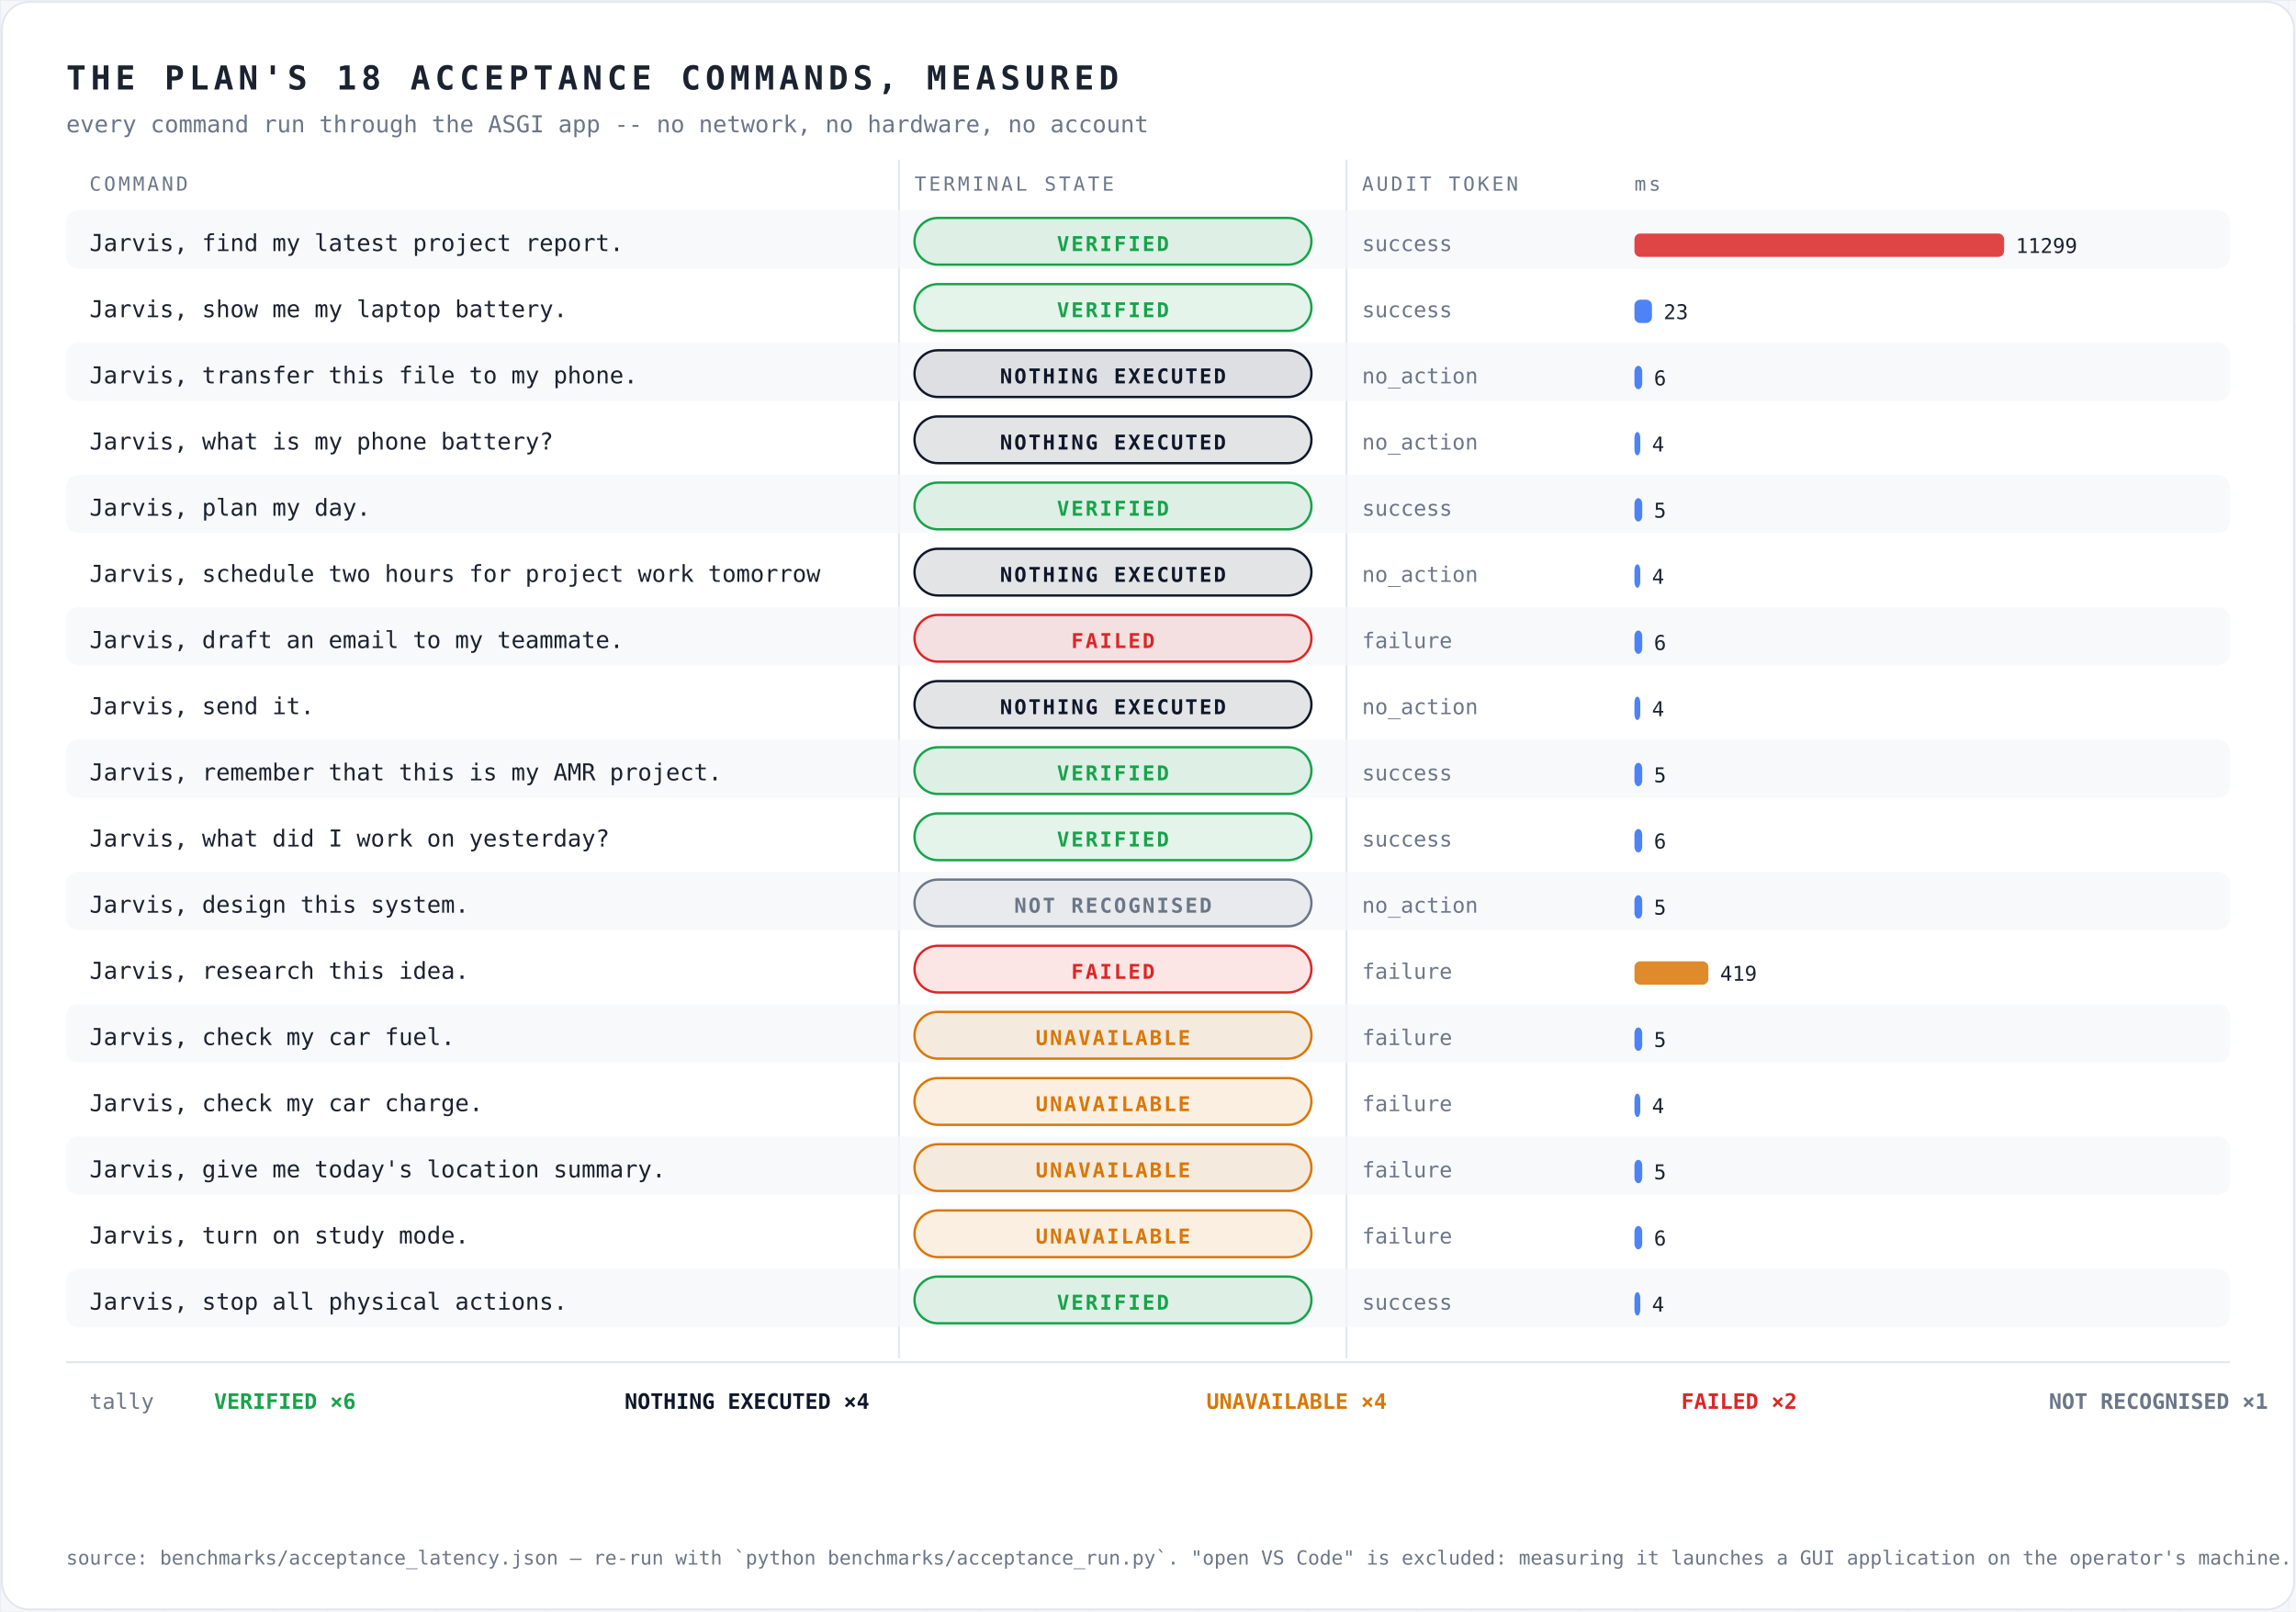
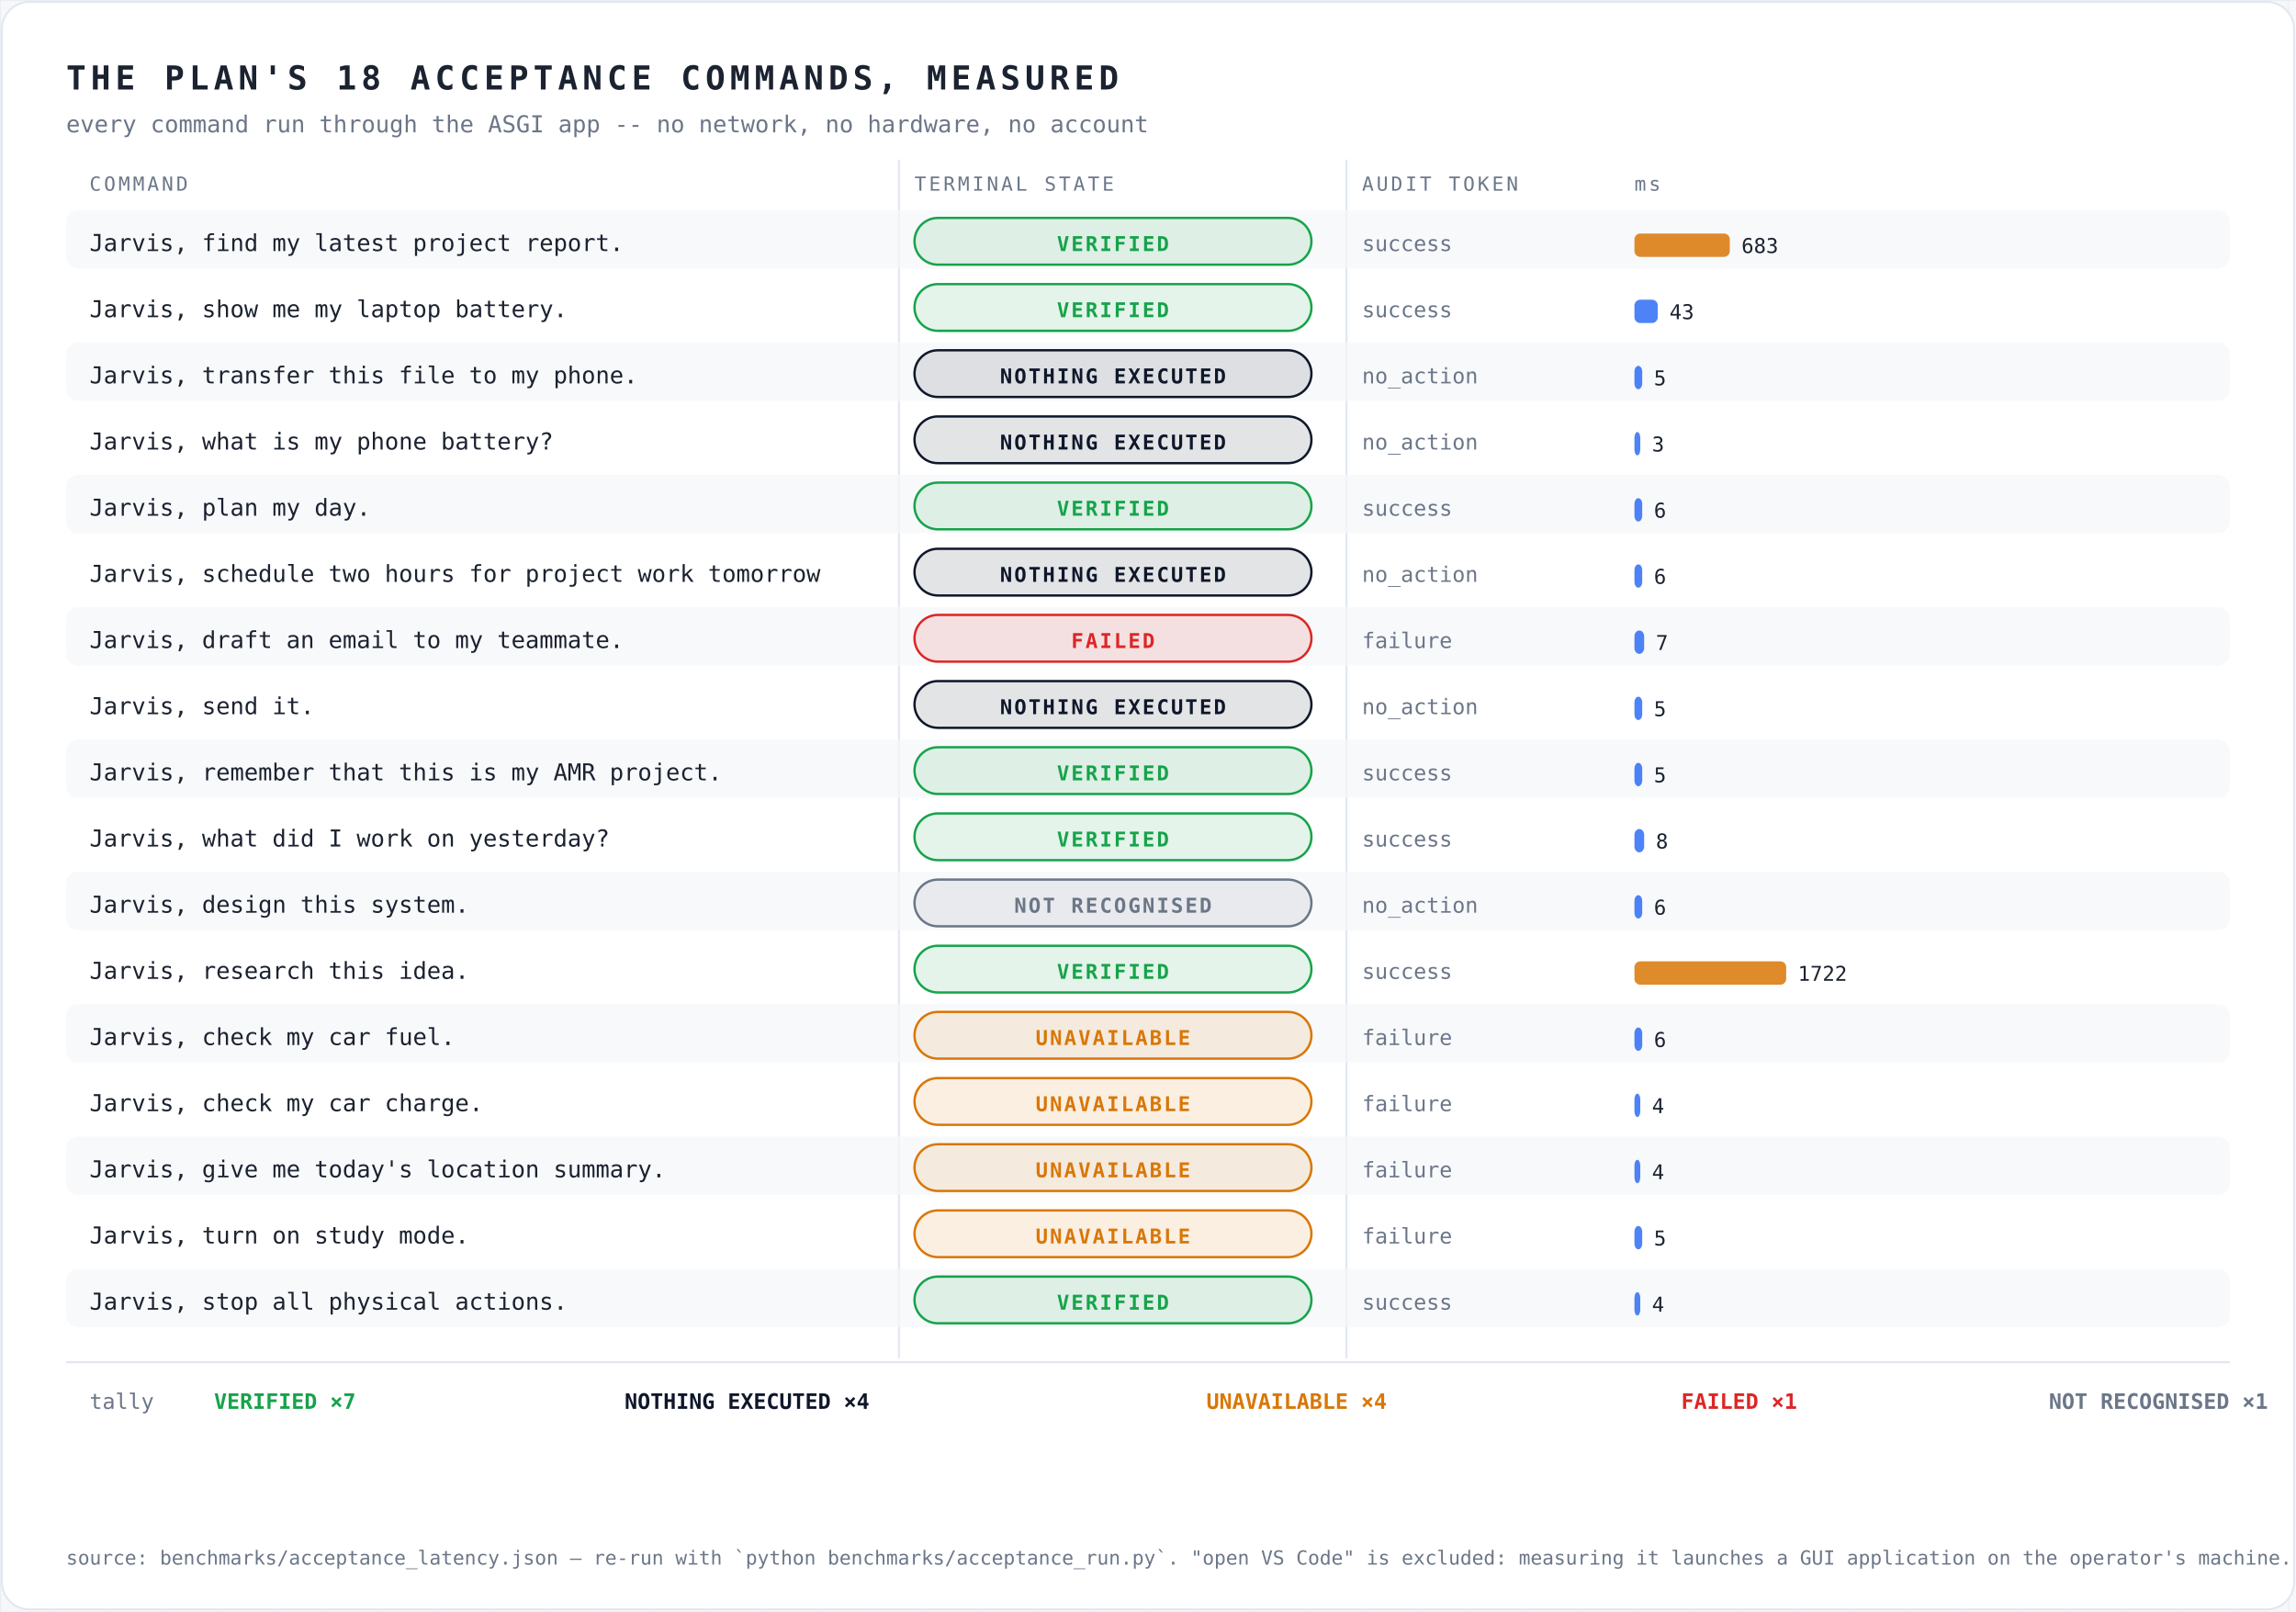
<svg xmlns="http://www.w3.org/2000/svg" width="1180" height="828" viewBox="0 0 1180 828" role="img" aria-label="THE PLAN'S 18 ACCEPTANCE COMMANDS, MEASURED: every command run through the ASGI app -- no network, no hardware, no account">
  <defs>
    <pattern id="grid" width="28" height="28" patternUnits="userSpaceOnUse">
      <path d="M28 0H0v28" fill="none" stroke="#e2e7ef" stroke-width="1" />
    </pattern>
  </defs>
  <rect width="100%" height="100%" fill="#f5f7fa" />
  <rect width="100%" height="100%" fill="url(#grid)" opacity=".55" />
  <rect x="1" y="1" width="1178" height="826" rx="14" fill="#ffffff" stroke="#e2e7ef" />
  <text x="34" y="46" font-family="ui-monospace, 'SF Mono', Menlo, Consolas, monospace" font-size="17" font-weight="700" letter-spacing="2.4" fill="#1b2230">THE PLAN'S 18 ACCEPTANCE COMMANDS, MEASURED</text>
  <text x="34" y="68" font-family="ui-monospace, 'SF Mono', Menlo, Consolas, monospace" font-size="12" fill="#6b7688">every command run through the ASGI app -- no network, no hardware, no account</text>
  <text x="46" y="98" font-family="ui-monospace, 'SF Mono', Menlo, Consolas, monospace" font-size="10" letter-spacing="1.4" fill="#6b7688">COMMAND</text>
  <text x="470" y="98" font-family="ui-monospace, 'SF Mono', Menlo, Consolas, monospace" font-size="10" letter-spacing="1.4" fill="#6b7688">TERMINAL STATE</text>
  <text x="700" y="98" font-family="ui-monospace, 'SF Mono', Menlo, Consolas, monospace" font-size="10" letter-spacing="1.4" fill="#6b7688">AUDIT TOKEN</text>
  <text x="840" y="98" font-family="ui-monospace, 'SF Mono', Menlo, Consolas, monospace" font-size="10" letter-spacing="1.4" fill="#6b7688">ms</text>
  <line x1="462" y1="82" x2="462" y2="698" stroke="#e2e7ef" />
  <line x1="692" y1="82" x2="692" y2="698" stroke="#e2e7ef" />
  <rect x="34" y="108" width="1112" height="30" rx="6" fill="#f5f7fa" opacity=".7" />
  <text x="46" y="129" font-family="ui-monospace, 'SF Mono', Menlo, Consolas, monospace" font-size="12" fill="#1b2230">Jarvis, find my latest project report.</text>
  <rect x="470" y="112" width="204" height="24" rx="12" fill="#16a34a" opacity=".12" />
  <rect x="470" y="112" width="204" height="24" rx="12" fill="none" stroke="#16a34a" stroke-width="1.2" />
  <text x="572.0" y="129" text-anchor="middle" font-family="ui-monospace, 'SF Mono', Menlo, Consolas, monospace" font-size="10.5" font-weight="700" letter-spacing="1" fill="#16a34a">VERIFIED</text>
  <text x="700" y="129" font-family="ui-monospace, 'SF Mono', Menlo, Consolas, monospace" font-size="11" fill="#6b7688">success</text>
-   <rect x="840" y="120" width="190" height="12" rx="3" fill="#dc2626" opacity=".85" />
-   <text x="1036" y="130" font-family="ui-monospace, 'SF Mono', Menlo, Consolas, monospace" font-size="10.5" fill="#1b2230">11299</text>
+   <rect x="840" y="120" width="49" height="12" rx="3" fill="#d97706" opacity=".85" />
+   <text x="895" y="130" font-family="ui-monospace, 'SF Mono', Menlo, Consolas, monospace" font-size="10.5" fill="#1b2230">683</text>
  <text x="46" y="163" font-family="ui-monospace, 'SF Mono', Menlo, Consolas, monospace" font-size="12" fill="#1b2230">Jarvis, show me my laptop battery.</text>
  <rect x="470" y="146" width="204" height="24" rx="12" fill="#16a34a" opacity=".12" />
  <rect x="470" y="146" width="204" height="24" rx="12" fill="none" stroke="#16a34a" stroke-width="1.2" />
  <text x="572.0" y="163" text-anchor="middle" font-family="ui-monospace, 'SF Mono', Menlo, Consolas, monospace" font-size="10.5" font-weight="700" letter-spacing="1" fill="#16a34a">VERIFIED</text>
  <text x="700" y="163" font-family="ui-monospace, 'SF Mono', Menlo, Consolas, monospace" font-size="11" fill="#6b7688">success</text>
-   <rect x="840" y="154" width="9" height="12" rx="3" fill="#2f6df6" opacity=".85" />
-   <text x="855" y="164" font-family="ui-monospace, 'SF Mono', Menlo, Consolas, monospace" font-size="10.5" fill="#1b2230">23</text>
+   <rect x="840" y="154" width="12" height="12" rx="3" fill="#2f6df6" opacity=".85" />
+   <text x="858" y="164" font-family="ui-monospace, 'SF Mono', Menlo, Consolas, monospace" font-size="10.5" fill="#1b2230">43</text>
  <rect x="34" y="176" width="1112" height="30" rx="6" fill="#f5f7fa" opacity=".7" />
  <text x="46" y="197" font-family="ui-monospace, 'SF Mono', Menlo, Consolas, monospace" font-size="12" fill="#1b2230">Jarvis, transfer this file to my phone.</text>
  <rect x="470" y="180" width="204" height="24" rx="12" fill="#0f172a" opacity=".12" />
  <rect x="470" y="180" width="204" height="24" rx="12" fill="none" stroke="#0f172a" stroke-width="1.2" />
  <text x="572.0" y="197" text-anchor="middle" font-family="ui-monospace, 'SF Mono', Menlo, Consolas, monospace" font-size="10.5" font-weight="700" letter-spacing="1" fill="#0f172a">NOTHING EXECUTED</text>
  <text x="700" y="197" font-family="ui-monospace, 'SF Mono', Menlo, Consolas, monospace" font-size="11" fill="#6b7688">no_action</text>
  <rect x="840" y="188" width="4" height="12" rx="3" fill="#2f6df6" opacity=".85" />
-   <text x="850" y="198" font-family="ui-monospace, 'SF Mono', Menlo, Consolas, monospace" font-size="10.5" fill="#1b2230">6</text>
+   <text x="850" y="198" font-family="ui-monospace, 'SF Mono', Menlo, Consolas, monospace" font-size="10.5" fill="#1b2230">5</text>
  <text x="46" y="231" font-family="ui-monospace, 'SF Mono', Menlo, Consolas, monospace" font-size="12" fill="#1b2230">Jarvis, what is my phone battery?</text>
  <rect x="470" y="214" width="204" height="24" rx="12" fill="#0f172a" opacity=".12" />
  <rect x="470" y="214" width="204" height="24" rx="12" fill="none" stroke="#0f172a" stroke-width="1.2" />
  <text x="572.0" y="231" text-anchor="middle" font-family="ui-monospace, 'SF Mono', Menlo, Consolas, monospace" font-size="10.5" font-weight="700" letter-spacing="1" fill="#0f172a">NOTHING EXECUTED</text>
  <text x="700" y="231" font-family="ui-monospace, 'SF Mono', Menlo, Consolas, monospace" font-size="11" fill="#6b7688">no_action</text>
  <rect x="840" y="222" width="3" height="12" rx="3" fill="#2f6df6" opacity=".85" />
-   <text x="849" y="232" font-family="ui-monospace, 'SF Mono', Menlo, Consolas, monospace" font-size="10.5" fill="#1b2230">4</text>
+   <text x="849" y="232" font-family="ui-monospace, 'SF Mono', Menlo, Consolas, monospace" font-size="10.5" fill="#1b2230">3</text>
  <rect x="34" y="244" width="1112" height="30" rx="6" fill="#f5f7fa" opacity=".7" />
  <text x="46" y="265" font-family="ui-monospace, 'SF Mono', Menlo, Consolas, monospace" font-size="12" fill="#1b2230">Jarvis, plan my day.</text>
  <rect x="470" y="248" width="204" height="24" rx="12" fill="#16a34a" opacity=".12" />
  <rect x="470" y="248" width="204" height="24" rx="12" fill="none" stroke="#16a34a" stroke-width="1.2" />
  <text x="572.0" y="265" text-anchor="middle" font-family="ui-monospace, 'SF Mono', Menlo, Consolas, monospace" font-size="10.5" font-weight="700" letter-spacing="1" fill="#16a34a">VERIFIED</text>
  <text x="700" y="265" font-family="ui-monospace, 'SF Mono', Menlo, Consolas, monospace" font-size="11" fill="#6b7688">success</text>
  <rect x="840" y="256" width="4" height="12" rx="3" fill="#2f6df6" opacity=".85" />
-   <text x="850" y="266" font-family="ui-monospace, 'SF Mono', Menlo, Consolas, monospace" font-size="10.5" fill="#1b2230">5</text>
+   <text x="850" y="266" font-family="ui-monospace, 'SF Mono', Menlo, Consolas, monospace" font-size="10.5" fill="#1b2230">6</text>
  <text x="46" y="299" font-family="ui-monospace, 'SF Mono', Menlo, Consolas, monospace" font-size="12" fill="#1b2230">Jarvis, schedule two hours for project work tomorrow</text>
  <rect x="470" y="282" width="204" height="24" rx="12" fill="#0f172a" opacity=".12" />
  <rect x="470" y="282" width="204" height="24" rx="12" fill="none" stroke="#0f172a" stroke-width="1.2" />
  <text x="572.0" y="299" text-anchor="middle" font-family="ui-monospace, 'SF Mono', Menlo, Consolas, monospace" font-size="10.5" font-weight="700" letter-spacing="1" fill="#0f172a">NOTHING EXECUTED</text>
  <text x="700" y="299" font-family="ui-monospace, 'SF Mono', Menlo, Consolas, monospace" font-size="11" fill="#6b7688">no_action</text>
-   <rect x="840" y="290" width="3" height="12" rx="3" fill="#2f6df6" opacity=".85" />
-   <text x="849" y="300" font-family="ui-monospace, 'SF Mono', Menlo, Consolas, monospace" font-size="10.5" fill="#1b2230">4</text>
+   <rect x="840" y="290" width="4" height="12" rx="3" fill="#2f6df6" opacity=".85" />
+   <text x="850" y="300" font-family="ui-monospace, 'SF Mono', Menlo, Consolas, monospace" font-size="10.5" fill="#1b2230">6</text>
  <rect x="34" y="312" width="1112" height="30" rx="6" fill="#f5f7fa" opacity=".7" />
  <text x="46" y="333" font-family="ui-monospace, 'SF Mono', Menlo, Consolas, monospace" font-size="12" fill="#1b2230">Jarvis, draft an email to my teammate.</text>
  <rect x="470" y="316" width="204" height="24" rx="12" fill="#dc2626" opacity=".12" />
  <rect x="470" y="316" width="204" height="24" rx="12" fill="none" stroke="#dc2626" stroke-width="1.2" />
  <text x="572.0" y="333" text-anchor="middle" font-family="ui-monospace, 'SF Mono', Menlo, Consolas, monospace" font-size="10.5" font-weight="700" letter-spacing="1" fill="#dc2626">FAILED</text>
  <text x="700" y="333" font-family="ui-monospace, 'SF Mono', Menlo, Consolas, monospace" font-size="11" fill="#6b7688">failure</text>
-   <rect x="840" y="324" width="4" height="12" rx="3" fill="#2f6df6" opacity=".85" />
-   <text x="850" y="334" font-family="ui-monospace, 'SF Mono', Menlo, Consolas, monospace" font-size="10.5" fill="#1b2230">6</text>
+   <rect x="840" y="324" width="5" height="12" rx="3" fill="#2f6df6" opacity=".85" />
+   <text x="851" y="334" font-family="ui-monospace, 'SF Mono', Menlo, Consolas, monospace" font-size="10.5" fill="#1b2230">7</text>
  <text x="46" y="367" font-family="ui-monospace, 'SF Mono', Menlo, Consolas, monospace" font-size="12" fill="#1b2230">Jarvis, send it.</text>
  <rect x="470" y="350" width="204" height="24" rx="12" fill="#0f172a" opacity=".12" />
  <rect x="470" y="350" width="204" height="24" rx="12" fill="none" stroke="#0f172a" stroke-width="1.2" />
  <text x="572.0" y="367" text-anchor="middle" font-family="ui-monospace, 'SF Mono', Menlo, Consolas, monospace" font-size="10.5" font-weight="700" letter-spacing="1" fill="#0f172a">NOTHING EXECUTED</text>
  <text x="700" y="367" font-family="ui-monospace, 'SF Mono', Menlo, Consolas, monospace" font-size="11" fill="#6b7688">no_action</text>
-   <rect x="840" y="358" width="3" height="12" rx="3" fill="#2f6df6" opacity=".85" />
-   <text x="849" y="368" font-family="ui-monospace, 'SF Mono', Menlo, Consolas, monospace" font-size="10.5" fill="#1b2230">4</text>
+   <rect x="840" y="358" width="4" height="12" rx="3" fill="#2f6df6" opacity=".85" />
+   <text x="850" y="368" font-family="ui-monospace, 'SF Mono', Menlo, Consolas, monospace" font-size="10.5" fill="#1b2230">5</text>
  <rect x="34" y="380" width="1112" height="30" rx="6" fill="#f5f7fa" opacity=".7" />
  <text x="46" y="401" font-family="ui-monospace, 'SF Mono', Menlo, Consolas, monospace" font-size="12" fill="#1b2230">Jarvis, remember that this is my AMR project.</text>
  <rect x="470" y="384" width="204" height="24" rx="12" fill="#16a34a" opacity=".12" />
  <rect x="470" y="384" width="204" height="24" rx="12" fill="none" stroke="#16a34a" stroke-width="1.2" />
  <text x="572.0" y="401" text-anchor="middle" font-family="ui-monospace, 'SF Mono', Menlo, Consolas, monospace" font-size="10.5" font-weight="700" letter-spacing="1" fill="#16a34a">VERIFIED</text>
  <text x="700" y="401" font-family="ui-monospace, 'SF Mono', Menlo, Consolas, monospace" font-size="11" fill="#6b7688">success</text>
  <rect x="840" y="392" width="4" height="12" rx="3" fill="#2f6df6" opacity=".85" />
  <text x="850" y="402" font-family="ui-monospace, 'SF Mono', Menlo, Consolas, monospace" font-size="10.5" fill="#1b2230">5</text>
  <text x="46" y="435" font-family="ui-monospace, 'SF Mono', Menlo, Consolas, monospace" font-size="12" fill="#1b2230">Jarvis, what did I work on yesterday?</text>
  <rect x="470" y="418" width="204" height="24" rx="12" fill="#16a34a" opacity=".12" />
  <rect x="470" y="418" width="204" height="24" rx="12" fill="none" stroke="#16a34a" stroke-width="1.2" />
  <text x="572.0" y="435" text-anchor="middle" font-family="ui-monospace, 'SF Mono', Menlo, Consolas, monospace" font-size="10.5" font-weight="700" letter-spacing="1" fill="#16a34a">VERIFIED</text>
  <text x="700" y="435" font-family="ui-monospace, 'SF Mono', Menlo, Consolas, monospace" font-size="11" fill="#6b7688">success</text>
-   <rect x="840" y="426" width="4" height="12" rx="3" fill="#2f6df6" opacity=".85" />
-   <text x="850" y="436" font-family="ui-monospace, 'SF Mono', Menlo, Consolas, monospace" font-size="10.5" fill="#1b2230">6</text>
+   <rect x="840" y="426" width="5" height="12" rx="3" fill="#2f6df6" opacity=".85" />
+   <text x="851" y="436" font-family="ui-monospace, 'SF Mono', Menlo, Consolas, monospace" font-size="10.5" fill="#1b2230">8</text>
  <rect x="34" y="448" width="1112" height="30" rx="6" fill="#f5f7fa" opacity=".7" />
  <text x="46" y="469" font-family="ui-monospace, 'SF Mono', Menlo, Consolas, monospace" font-size="12" fill="#1b2230">Jarvis, design this system.</text>
  <rect x="470" y="452" width="204" height="24" rx="12" fill="#6b7688" opacity=".12" />
  <rect x="470" y="452" width="204" height="24" rx="12" fill="none" stroke="#6b7688" stroke-width="1.2" />
  <text x="572.0" y="469" text-anchor="middle" font-family="ui-monospace, 'SF Mono', Menlo, Consolas, monospace" font-size="10.5" font-weight="700" letter-spacing="1" fill="#6b7688">NOT RECOGNISED</text>
  <text x="700" y="469" font-family="ui-monospace, 'SF Mono', Menlo, Consolas, monospace" font-size="11" fill="#6b7688">no_action</text>
  <rect x="840" y="460" width="4" height="12" rx="3" fill="#2f6df6" opacity=".85" />
-   <text x="850" y="470" font-family="ui-monospace, 'SF Mono', Menlo, Consolas, monospace" font-size="10.5" fill="#1b2230">5</text>
+   <text x="850" y="470" font-family="ui-monospace, 'SF Mono', Menlo, Consolas, monospace" font-size="10.5" fill="#1b2230">6</text>
  <text x="46" y="503" font-family="ui-monospace, 'SF Mono', Menlo, Consolas, monospace" font-size="12" fill="#1b2230">Jarvis, research this idea.</text>
-   <rect x="470" y="486" width="204" height="24" rx="12" fill="#dc2626" opacity=".12" />
-   <rect x="470" y="486" width="204" height="24" rx="12" fill="none" stroke="#dc2626" stroke-width="1.2" />
-   <text x="572.0" y="503" text-anchor="middle" font-family="ui-monospace, 'SF Mono', Menlo, Consolas, monospace" font-size="10.5" font-weight="700" letter-spacing="1" fill="#dc2626">FAILED</text>
-   <text x="700" y="503" font-family="ui-monospace, 'SF Mono', Menlo, Consolas, monospace" font-size="11" fill="#6b7688">failure</text>
-   <rect x="840" y="494" width="38" height="12" rx="3" fill="#d97706" opacity=".85" />
-   <text x="884" y="504" font-family="ui-monospace, 'SF Mono', Menlo, Consolas, monospace" font-size="10.5" fill="#1b2230">419</text>
+   <rect x="470" y="486" width="204" height="24" rx="12" fill="#16a34a" opacity=".12" />
+   <rect x="470" y="486" width="204" height="24" rx="12" fill="none" stroke="#16a34a" stroke-width="1.2" />
+   <text x="572.0" y="503" text-anchor="middle" font-family="ui-monospace, 'SF Mono', Menlo, Consolas, monospace" font-size="10.5" font-weight="700" letter-spacing="1" fill="#16a34a">VERIFIED</text>
+   <text x="700" y="503" font-family="ui-monospace, 'SF Mono', Menlo, Consolas, monospace" font-size="11" fill="#6b7688">success</text>
+   <rect x="840" y="494" width="78" height="12" rx="3" fill="#d97706" opacity=".85" />
+   <text x="924" y="504" font-family="ui-monospace, 'SF Mono', Menlo, Consolas, monospace" font-size="10.5" fill="#1b2230">1722</text>
  <rect x="34" y="516" width="1112" height="30" rx="6" fill="#f5f7fa" opacity=".7" />
  <text x="46" y="537" font-family="ui-monospace, 'SF Mono', Menlo, Consolas, monospace" font-size="12" fill="#1b2230">Jarvis, check my car fuel.</text>
  <rect x="470" y="520" width="204" height="24" rx="12" fill="#d97706" opacity=".12" />
  <rect x="470" y="520" width="204" height="24" rx="12" fill="none" stroke="#d97706" stroke-width="1.2" />
  <text x="572.0" y="537" text-anchor="middle" font-family="ui-monospace, 'SF Mono', Menlo, Consolas, monospace" font-size="10.5" font-weight="700" letter-spacing="1" fill="#d97706">UNAVAILABLE</text>
  <text x="700" y="537" font-family="ui-monospace, 'SF Mono', Menlo, Consolas, monospace" font-size="11" fill="#6b7688">failure</text>
  <rect x="840" y="528" width="4" height="12" rx="3" fill="#2f6df6" opacity=".85" />
-   <text x="850" y="538" font-family="ui-monospace, 'SF Mono', Menlo, Consolas, monospace" font-size="10.5" fill="#1b2230">5</text>
+   <text x="850" y="538" font-family="ui-monospace, 'SF Mono', Menlo, Consolas, monospace" font-size="10.5" fill="#1b2230">6</text>
  <text x="46" y="571" font-family="ui-monospace, 'SF Mono', Menlo, Consolas, monospace" font-size="12" fill="#1b2230">Jarvis, check my car charge.</text>
  <rect x="470" y="554" width="204" height="24" rx="12" fill="#d97706" opacity=".12" />
  <rect x="470" y="554" width="204" height="24" rx="12" fill="none" stroke="#d97706" stroke-width="1.2" />
  <text x="572.0" y="571" text-anchor="middle" font-family="ui-monospace, 'SF Mono', Menlo, Consolas, monospace" font-size="10.5" font-weight="700" letter-spacing="1" fill="#d97706">UNAVAILABLE</text>
  <text x="700" y="571" font-family="ui-monospace, 'SF Mono', Menlo, Consolas, monospace" font-size="11" fill="#6b7688">failure</text>
  <rect x="840" y="562" width="3" height="12" rx="3" fill="#2f6df6" opacity=".85" />
  <text x="849" y="572" font-family="ui-monospace, 'SF Mono', Menlo, Consolas, monospace" font-size="10.5" fill="#1b2230">4</text>
  <rect x="34" y="584" width="1112" height="30" rx="6" fill="#f5f7fa" opacity=".7" />
  <text x="46" y="605" font-family="ui-monospace, 'SF Mono', Menlo, Consolas, monospace" font-size="12" fill="#1b2230">Jarvis, give me today's location summary.</text>
  <rect x="470" y="588" width="204" height="24" rx="12" fill="#d97706" opacity=".12" />
  <rect x="470" y="588" width="204" height="24" rx="12" fill="none" stroke="#d97706" stroke-width="1.2" />
  <text x="572.0" y="605" text-anchor="middle" font-family="ui-monospace, 'SF Mono', Menlo, Consolas, monospace" font-size="10.5" font-weight="700" letter-spacing="1" fill="#d97706">UNAVAILABLE</text>
  <text x="700" y="605" font-family="ui-monospace, 'SF Mono', Menlo, Consolas, monospace" font-size="11" fill="#6b7688">failure</text>
-   <rect x="840" y="596" width="4" height="12" rx="3" fill="#2f6df6" opacity=".85" />
-   <text x="850" y="606" font-family="ui-monospace, 'SF Mono', Menlo, Consolas, monospace" font-size="10.5" fill="#1b2230">5</text>
+   <rect x="840" y="596" width="3" height="12" rx="3" fill="#2f6df6" opacity=".85" />
+   <text x="849" y="606" font-family="ui-monospace, 'SF Mono', Menlo, Consolas, monospace" font-size="10.5" fill="#1b2230">4</text>
  <text x="46" y="639" font-family="ui-monospace, 'SF Mono', Menlo, Consolas, monospace" font-size="12" fill="#1b2230">Jarvis, turn on study mode.</text>
  <rect x="470" y="622" width="204" height="24" rx="12" fill="#d97706" opacity=".12" />
  <rect x="470" y="622" width="204" height="24" rx="12" fill="none" stroke="#d97706" stroke-width="1.2" />
  <text x="572.0" y="639" text-anchor="middle" font-family="ui-monospace, 'SF Mono', Menlo, Consolas, monospace" font-size="10.5" font-weight="700" letter-spacing="1" fill="#d97706">UNAVAILABLE</text>
  <text x="700" y="639" font-family="ui-monospace, 'SF Mono', Menlo, Consolas, monospace" font-size="11" fill="#6b7688">failure</text>
  <rect x="840" y="630" width="4" height="12" rx="3" fill="#2f6df6" opacity=".85" />
-   <text x="850" y="640" font-family="ui-monospace, 'SF Mono', Menlo, Consolas, monospace" font-size="10.5" fill="#1b2230">6</text>
+   <text x="850" y="640" font-family="ui-monospace, 'SF Mono', Menlo, Consolas, monospace" font-size="10.5" fill="#1b2230">5</text>
  <rect x="34" y="652" width="1112" height="30" rx="6" fill="#f5f7fa" opacity=".7" />
  <text x="46" y="673" font-family="ui-monospace, 'SF Mono', Menlo, Consolas, monospace" font-size="12" fill="#1b2230">Jarvis, stop all physical actions.</text>
  <rect x="470" y="656" width="204" height="24" rx="12" fill="#16a34a" opacity=".12" />
  <rect x="470" y="656" width="204" height="24" rx="12" fill="none" stroke="#16a34a" stroke-width="1.2" />
  <text x="572.0" y="673" text-anchor="middle" font-family="ui-monospace, 'SF Mono', Menlo, Consolas, monospace" font-size="10.5" font-weight="700" letter-spacing="1" fill="#16a34a">VERIFIED</text>
  <text x="700" y="673" font-family="ui-monospace, 'SF Mono', Menlo, Consolas, monospace" font-size="11" fill="#6b7688">success</text>
  <rect x="840" y="664" width="3" height="12" rx="3" fill="#2f6df6" opacity=".85" />
  <text x="849" y="674" font-family="ui-monospace, 'SF Mono', Menlo, Consolas, monospace" font-size="10.5" fill="#1b2230">4</text>
  <line x1="34" y1="700" x2="1146" y2="700" stroke="#e2e7ef" />
  <text x="46" y="724" font-family="ui-monospace, 'SF Mono', Menlo, Consolas, monospace" font-size="11" fill="#6b7688">tally</text>
-   <text x="110" y="724" font-family="ui-monospace, 'SF Mono', Menlo, Consolas, monospace" font-size="11" font-weight="700" fill="#16a34a">VERIFIED ×6</text>
+   <text x="110" y="724" font-family="ui-monospace, 'SF Mono', Menlo, Consolas, monospace" font-size="11" font-weight="700" fill="#16a34a">VERIFIED ×7</text>
  <text x="321" y="724" font-family="ui-monospace, 'SF Mono', Menlo, Consolas, monospace" font-size="11" font-weight="700" fill="#0f172a">NOTHING EXECUTED ×4</text>
  <text x="620" y="724" font-family="ui-monospace, 'SF Mono', Menlo, Consolas, monospace" font-size="11" font-weight="700" fill="#d97706">UNAVAILABLE ×4</text>
-   <text x="864" y="724" font-family="ui-monospace, 'SF Mono', Menlo, Consolas, monospace" font-size="11" font-weight="700" fill="#dc2626">FAILED ×2</text>
+   <text x="864" y="724" font-family="ui-monospace, 'SF Mono', Menlo, Consolas, monospace" font-size="11" font-weight="700" fill="#dc2626">FAILED ×1</text>
  <text x="1053" y="724" font-family="ui-monospace, 'SF Mono', Menlo, Consolas, monospace" font-size="11" font-weight="700" fill="#6b7688">NOT RECOGNISED ×1</text>
  <text x="34" y="804" font-family="ui-monospace, 'SF Mono', Menlo, Consolas, monospace" font-size="10" fill="#6b7688">source: benchmarks/acceptance_latency.json — re-run with `python benchmarks/acceptance_run.py`. "open VS Code" is excluded: measuring it launches a GUI application on the operator's machine.</text>
</svg>
